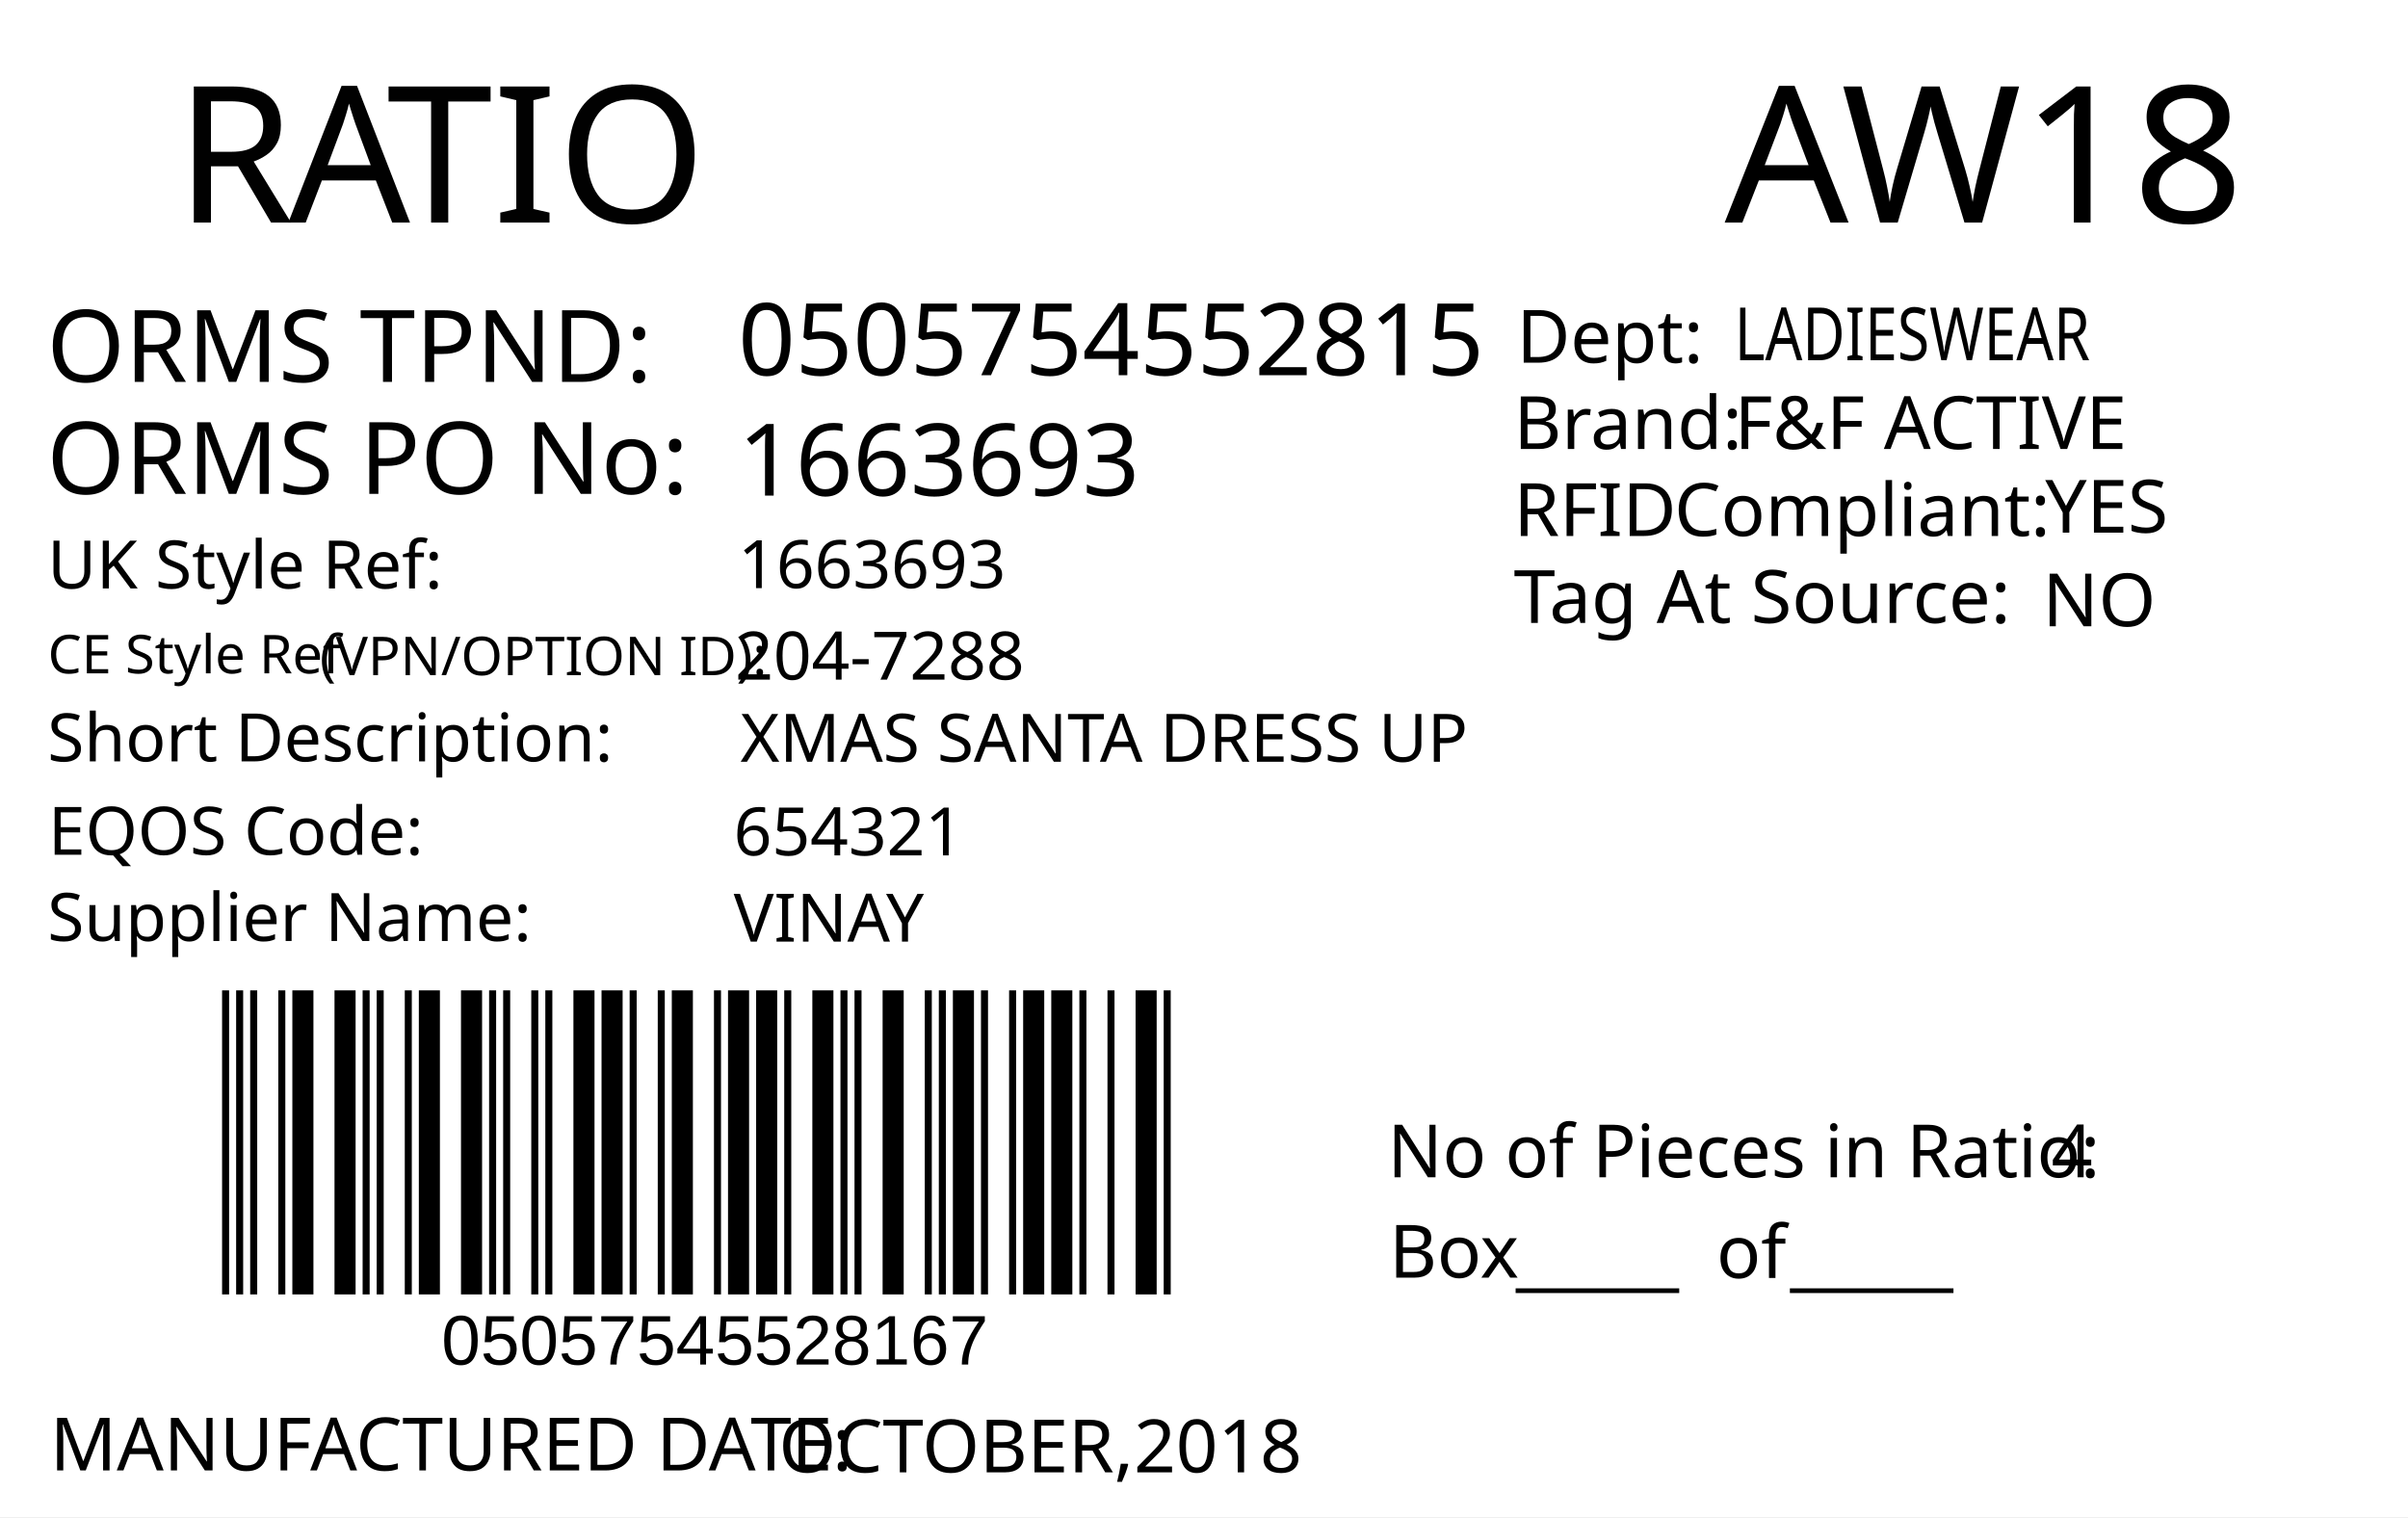
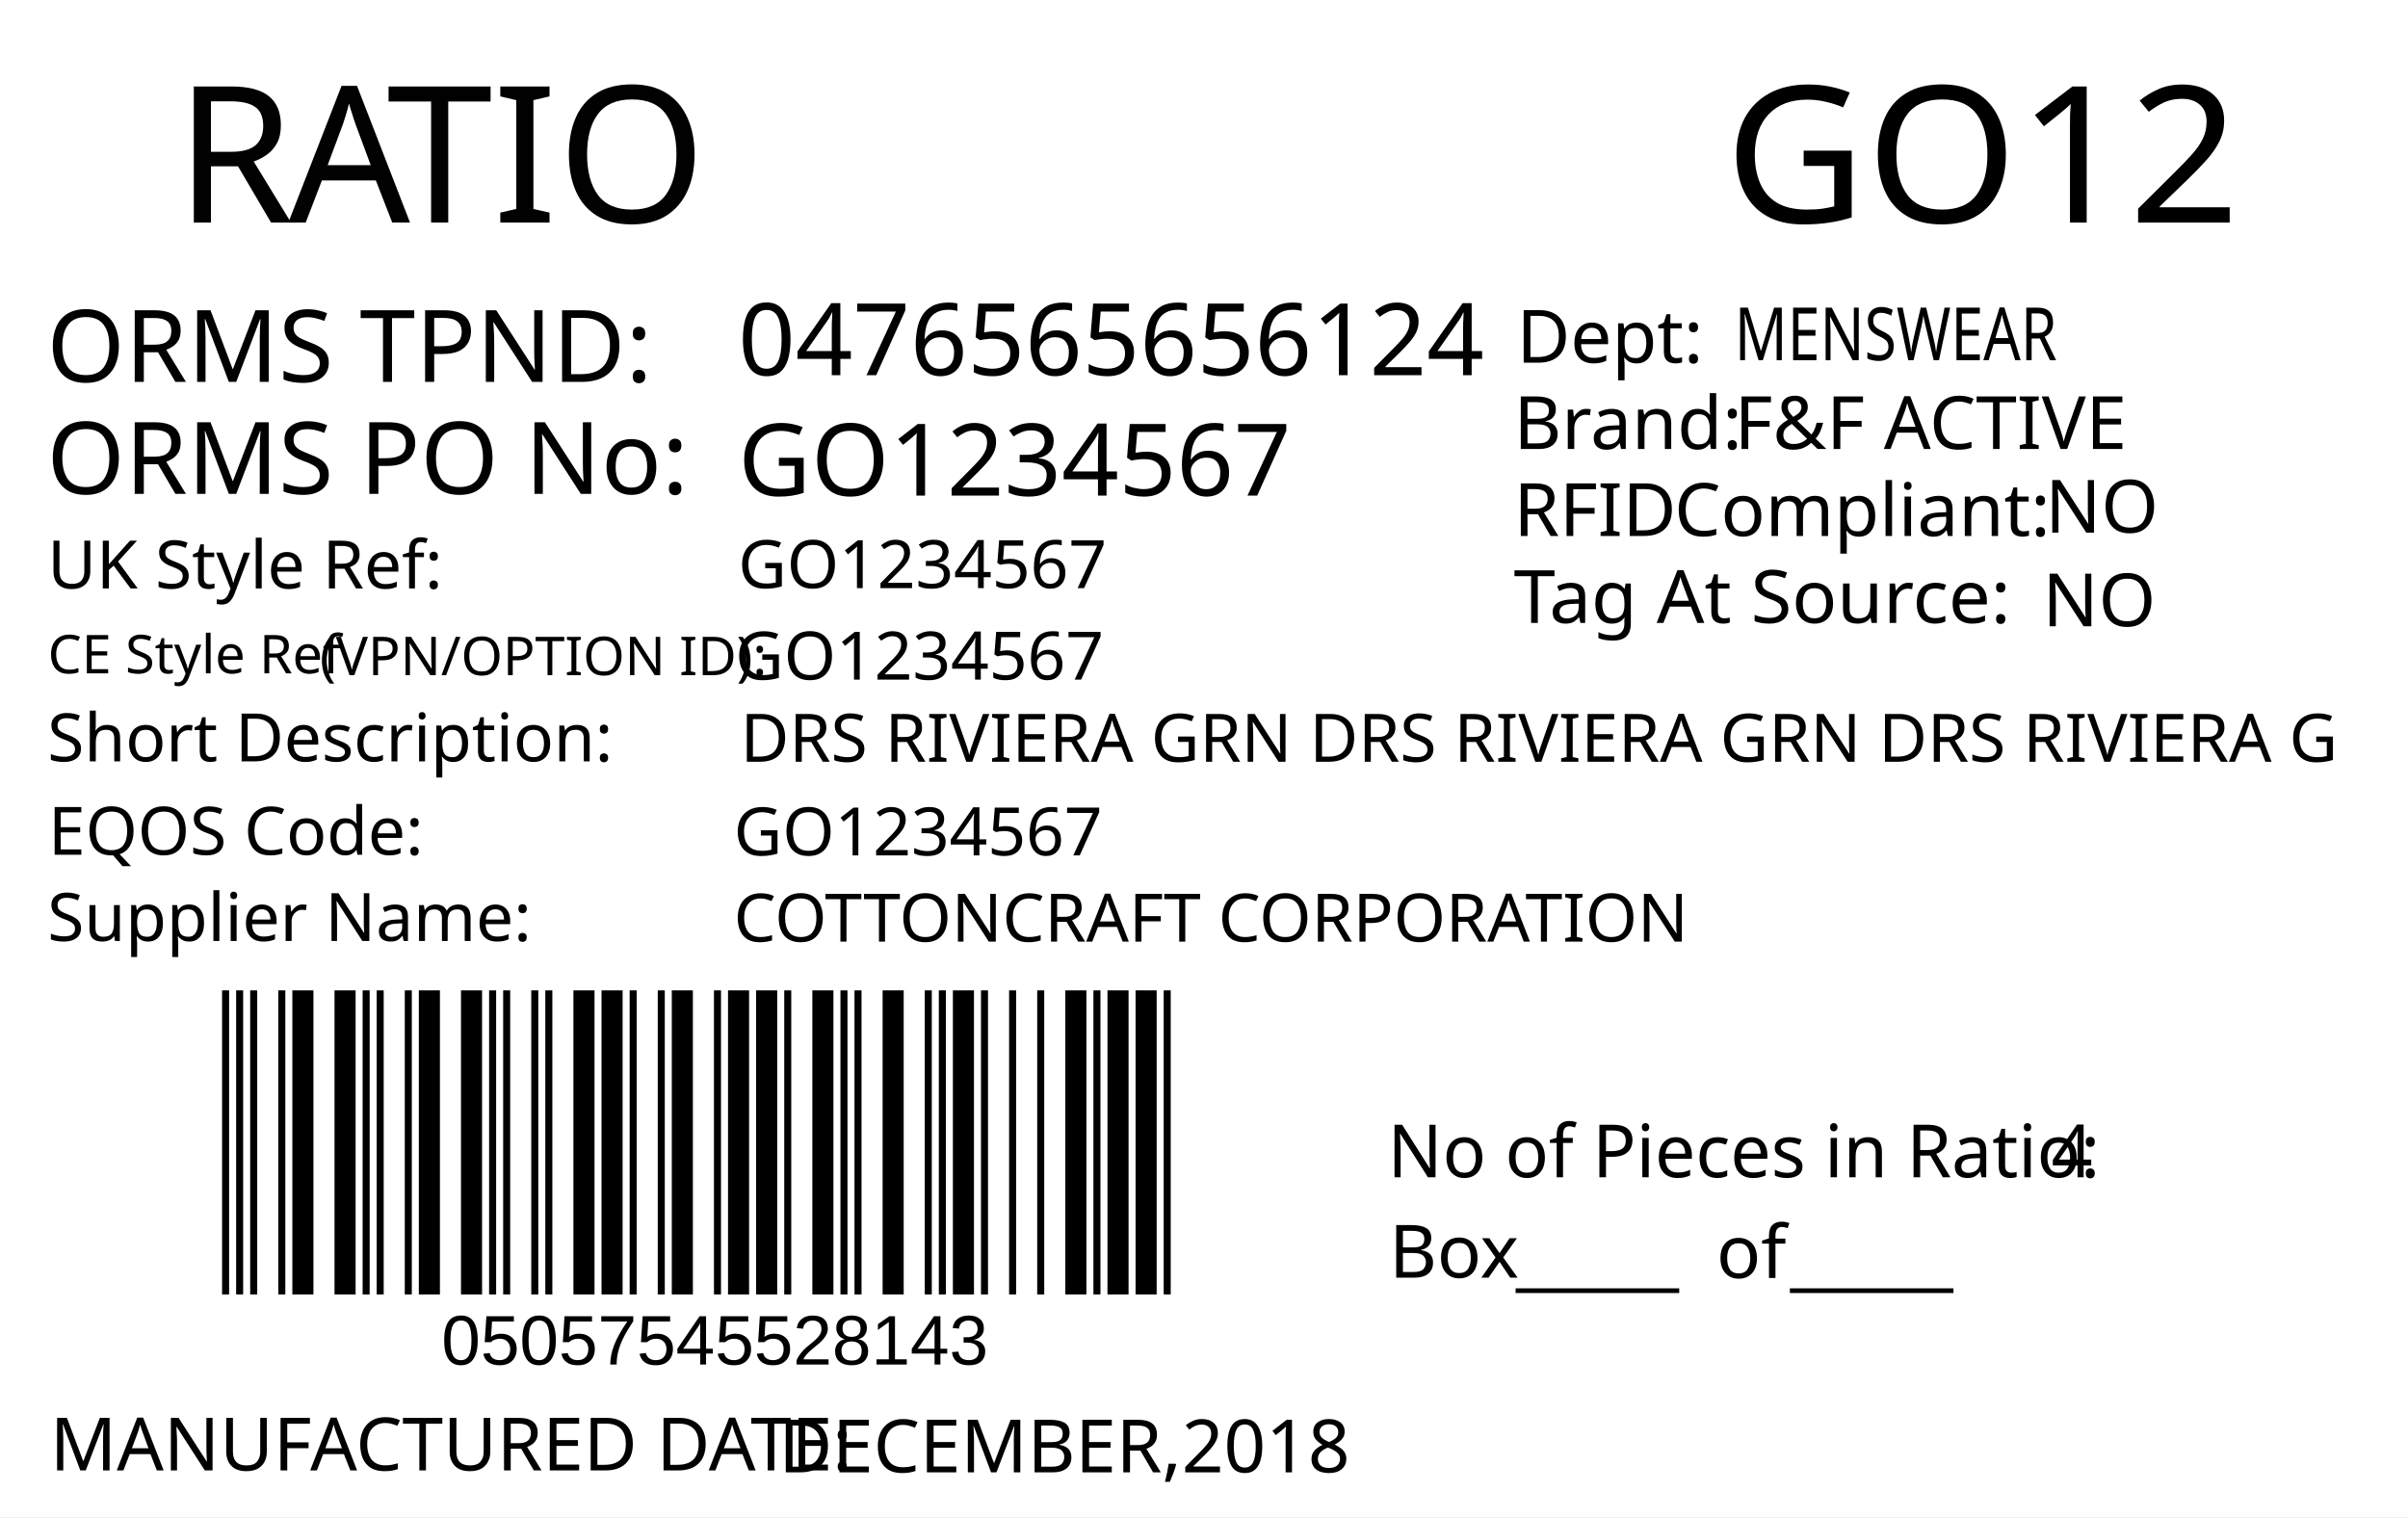
<svg xmlns="http://www.w3.org/2000/svg" version="1.1" id="Layer_1" x="0px" y="0px" viewBox="0 0 360 226.8" style="enable-background:new 0 0 360 226.8;" xml:space="preserve">
  <g>
    <rect y="0" style="fill:#FFFFFF;" width="360" height="226.8" />
  </g>
  <g>
    <text transform="matrix(1 0 0 1 26.2101 33.2706)" style="fill:#010101; font-family:'FranklinGothicBT-RomanCondensed', FrankGoth Cn BT; font-size:28.5px;">R</text>
    <text transform="matrix(1 0 0 1 43.1101 33.2706)" style="fill:#010101; font-family:'FranklinGothicBT-RomanCondensed', FrankGoth Cn BT; font-size:28.5px;">A</text>
    <text transform="matrix(1 0 0 1 57.8101 33.2706)" style="fill:#010101; font-family:'FranklinGothicBT-RomanCondensed', FrankGoth Cn BT; font-size:28.5px;">TIO</text>
  </g>
  <text transform="matrix(0.9824 0 0 1 207.4434 176.0099)" style="fill:#010101; font-family:'FranklinGothicBT-RomanCondensed', FrankGoth Cn BT; font-size:11px;">No of Pieces in Ratio:</text>
  <text transform="matrix(1 0 0 1 207.6777 191.0099)" style="fill:#010101; font-family:'FranklinGothicBT-RomanCondensed', FrankGoth Cn BT; font-size:11px;">Box</text>
  <text transform="matrix(0.9824 0 0 1 306.6689 176.0099)" style="fill:#010101; font-family:'FranklinGothicBT-RomanCondensed', FrankGoth Cn BT; font-size:11px;" id="pieces_in_ratio">4</text>
-   <text transform="matrix(1.0186 0 0 1 257.8419 33.272)" style="font-family:'FranklinGothicBT-RomanCondensed', FrankGoth Cn BT; font-size:28.5px;" id="season_code">AW18</text>
+   <text transform="matrix(1.0186 0 0 1 257.8419 33.272)" style="font-family:'FranklinGothicBT-RomanCondensed', FrankGoth Cn BT; font-size:28.5px;" id="season_code">GO12</text>
  <g width="391" height="178" transform="matrix(0.3625 0 0 0.2548 30 129.001)" id="barcode">
    <svg id="ean-13" width="408.900px" height="328.02px" x="0px" y="0px" viewBox="0 0 463 222" version="1.1" font-size="30px" font-family="frankgothcnbt" style="transform: translate(0px, 0px);">
      <rect x="0" y="0" width="463" height="222" style="fill:#ffffff;" />
      <g transform="translate(10, 10)" style="fill:#000000;">
        <rect x="0" y="0" width="3.281" height="202" />
        <rect x="6.563" y="0" width="3.281" height="202" />
        <rect x="13.126" y="0" width="3.281" height="202" />
        <rect x="26.252" y="0" width="3.281" height="202" />
        <rect x="32.815" y="0" width="9.844" height="202" />
        <rect x="52.504" y="0" width="9.844" height="202" />
        <rect x="65.63" y="0" width="3.281" height="202" />
        <rect x="72.193" y="0" width="3.281" height="202" />
        <rect x="85.318" y="0" width="3.281" height="202" />
        <rect x="91.881" y="0" width="9.844" height="202" />
        <rect x="111.57" y="0" width="9.844" height="202" />
        <rect x="124.696" y="0" width="3.281" height="202" />
        <rect x="131.259" y="0" width="3.281" height="202" />
        <rect x="144.385" y="0" width="3.281" height="202" />
        <rect x="150.948" y="0" width="3.281" height="202" />
        <rect x="164.074" y="0" width="9.844" height="202" />
        <rect x="177.2" y="0" width="9.844" height="202" />
        <rect x="190.326" y="0" width="3.281" height="202" />
        <rect x="203.452" y="0" width="3.281" height="202" />
        <rect x="210.015" y="0" width="9.844" height="202" />
        <rect x="229.704" y="0" width="3.281" height="202" />
        <rect x="236.267" y="0" width="9.844" height="202" />
        <rect x="249.392" y="0" width="9.844" height="202" />
        <rect x="262.518" y="0" width="3.281" height="202" />
        <rect x="275.644" y="0" width="9.844" height="202" />
        <rect x="288.77" y="0" width="3.281" height="202" />
        <rect x="295.333" y="0" width="3.281" height="202" />
        <rect x="308.459" y="0" width="9.844" height="202" />
        <rect x="328.148" y="0" width="3.281" height="202" />
        <rect x="334.711" y="0" width="3.281" height="202" />
        <rect x="341.274" y="0" width="9.844" height="202" />
        <rect x="354.4" y="0" width="3.281" height="202" />
        <rect x="367.526" y="0" width="3.281" height="202" />
-         <rect x="374.089" y="0" width="9.844" height="202" />
-         <rect x="387.215" y="0" width="9.844" height="202" />
-         <rect x="400.341" y="0" width="3.281" height="202" />
-         <rect x="413.466" y="0" width="3.281" height="202" />
+         <rect x="380.652" y="0" width="3.281" height="202" />
+         <rect x="393.778" y="0" width="9.844" height="202" />
+         <rect x="406.904" y="0" width="3.281" height="202" />
+         <rect x="413.466" y="0" width="9.844" height="202" />
        <rect x="426.592" y="0" width="9.844" height="202" />
        <rect x="439.718" y="0" width="3.281" height="202" />
      </g>
    </svg>
  </g>
  <text transform="matrix(1 0 0 1 226.6045 191.6242)" style="font-family:'FranklinGothicBT-RomanCondensed', FrankGoth Cn BT; font-size:11px;">_____</text>
  <text transform="matrix(1 0 0 1 267.6045 191.6242)" style="font-family:'FranklinGothicBT-RomanCondensed', FrankGoth Cn BT; font-size:11px;">_____</text>
  <text transform="matrix(1 0 0 1 256.6045 191.0617)" style="font-family:'FranklinGothicBT-RomanCondensed', FrankGoth Cn BT; font-size:11px;">of</text>
-   <text transform="matrix(1 0 0 1 66 204.0012)" style="font-family:Myriad, Myriad Roman, Arial, sans-serif; font-size:10.5px;" id="barcode_number">05057545528167</text>
+   <text transform="matrix(1 0 0 1 66 204.0012)" style="font-family:Myriad, Myriad Roman, Arial, sans-serif; font-size:10.5px;" id="barcode_number">05057545528143</text>
  <text transform="matrix(1 0 0 1 6.9752 57.0918)" style="fill:#010101; font-family:'FranklinGothicBT-RomanCondensed', FrankGoth Cn BT; font-size:15px;">ORMS TPND: </text>
-   <text id="tpnd" transform="matrix(1 0 0 1 110.337 56.0918)" style="fill:#010101; font-family:'FranklinGothicBT-RomanCondensed', FrankGoth Cn BT; font-size:15px;">0505754552815</text>
-   <text id="po_number" transform="matrix(1 0 0 1 110.337 74.0918)" style="fill:#010101; font-family:'FranklinGothicBT-RomanCondensed', FrankGoth Cn BT; font-size:15px;">1663693</text>
+   <text id="tpnd" transform="matrix(1 0 0 1 110.337 56.0918)" style="fill:#010101; font-family:'FranklinGothicBT-RomanCondensed', FrankGoth Cn BT; font-size:15px;">0476565656124</text>
+   <text id="po_number" transform="matrix(1 0 0 1 110.337 74.0918)" style="fill:#010101; font-family:'FranklinGothicBT-RomanCondensed', FrankGoth Cn BT; font-size:15px;">GO1234567</text>
  <text transform="matrix(1 0 0 1 6.9752 73.8329)" style="fill:#010101; font-family:'FranklinGothicBT-RomanCondensed', FrankGoth Cn BT; font-size:15px;">ORMS PO No: </text>
  <text transform="matrix(1 0 0 1 226.301 67.1268)" style="fill:#010101; font-family:'FranklinGothicBT-RomanCondensed', FrankGoth Cn BT; font-size:11px;">Brand: </text>
  <text id="brand" transform="matrix(1 0 0 1 259.3065 67.1268)" style="font-family:'FranklinGothicBT-RomanCondensed', FrankGoth Cn BT; font-size:11px;">F&amp;F ACTIVE</text>
-   <text id="rfid" transform="matrix(1 0 0 1 305.7588 79.6275)" style="fill:#010101; font-family:'FranklinGothicBT-RomanCondensed', FrankGoth Cn BT; font-size:11px;">YES</text>
+   <text id="rfid" transform="matrix(1 0 0 1 305.7588 79.6275)" style="fill:#010101; font-family:'FranklinGothicBT-RomanCondensed', FrankGoth Cn BT; font-size:11px;">NO</text>
  <text id="tag_at_source" transform="matrix(1 0 0 1 305.3614 93.6278)" style="fill:#010101; font-family:'FranklinGothicBT-RomanCondensed', FrankGoth Cn BT; font-size:11px;">NO</text>
  <g>
    <text transform="matrix(1 0 0 1 226.3014 80.1265)" style="fill:#010101; font-family:'FranklinGothicBT-RomanCondensed', FrankGoth Cn BT; font-size:11px;">RFID </text>
    <text transform="matrix(1 0 0 1 250.3014 80.1265)" style="fill:#010101; font-family:'FranklinGothicBT-RomanCondensed', FrankGoth Cn BT; font-size:11px;">Compliant:</text>
  </g>
  <text transform="matrix(1.0159 0 0 1 226.3023 93.126)" style="fill:#010101; font-family:'FranklinGothicBT-RomanCondensed', FrankGoth Cn BT; font-size:11px;">Tag At Source:</text>
  <text transform="matrix(1 0 0 1 226.7367 54.2236)" style="font-family:'FranklinGothicBT-RomanCondensed', FrankGoth Cn BT; font-size:11px;">Dept:</text>
-   <text transform="matrix(0.7943 0 0 1 259.3072 53.8575)" style="font-family:'FranklinGothicBT-RomanCondensed', FrankGoth Cn BT; font-size:11px;" id="department">LADIESWEAR</text>
+   <text transform="matrix(0.7943 0 0 1 259.3072 53.8575)" style="font-family:'FranklinGothicBT-RomanCondensed', FrankGoth Cn BT; font-size:11px;" id="department">MENSWEAR</text>
  <text transform="matrix(1 0 0 1 7.4746 219.8343)" style="fill:#010101; font-family:'FranklinGothicBT-RomanCondensed', FrankGoth Cn BT; font-size:11px;">MANUFACTURED DATE: </text>
-   <text transform="matrix(1 0 0 1 116.4166 220.1177)" style="fill:#010101; font-family:'FranklinGothicBT-RomanCondensed', FrankGoth Cn BT; font-size:11px;" id="manufactured_date">OCTOBER,2018</text>
+   <text transform="matrix(1 0 0 1 116.4166 220.1177)" style="fill:#010101; font-family:'FranklinGothicBT-RomanCondensed', FrankGoth Cn BT; font-size:11px;" id="manufactured_date">DECEMBER,2018</text>
  <text transform="matrix(1 0 0 1 7.0915 87.9772)" style="fill:#010101; font-family:'FranklinGothicBT-RomanCondensed', FrankGoth Cn BT; font-size:10px;">UK Style Ref:</text>
  <text transform="matrix(1 0 0 1 60.5915 87.9772)" style="fill:#010101; font-family:'FranklinGothicBT-RomanCondensed', FrankGoth Cn BT; font-size:10px; letter-spacing:43;"> </text>
  <text transform="matrix(1 0 0 1 106.3915 87.9772)" style="fill:#010101; font-family:'FranklinGothicBT-RomanCondensed', FrankGoth Cn BT; font-size:10px;"> </text>
  <text transform="matrix(1 0 0 1 47.8127 100.9358)" style="font-family:'FranklinGothicBT-RomanCondensed', FrankGoth Cn BT; font-size:8px;">(VPN/OPTION ID): </text>
  <text transform="matrix(1 0 0 1 7.1484 100.6662)" style="font-family:'FranklinGothicBT-RomanCondensed', FrankGoth Cn BT; font-size:8px;">CE Style Ref</text>
  <text transform="matrix(1 0 0 1 7.0915 113.8258)" style="fill:#010101; font-family:'FranklinGothicBT-RomanCondensed', FrankGoth Cn BT; font-size:10px;">Short Description:</text>
  <text transform="matrix(1 0 0 1 81.3915 113.8258)" style="fill:#010101; font-family:'FranklinGothicBT-RomanCondensed', FrankGoth Cn BT; font-size:10px; letter-spacing:5;"> </text>
  <text transform="matrix(1 0 0 1 90.1915 113.8258)" style="fill:#010101; font-family:'FranklinGothicBT-RomanCondensed', FrankGoth Cn BT; font-size:10px;"> </text>
  <text transform="matrix(1 0 0 1 7.2047 127.7898)" style="fill:#010101; font-family:'FranklinGothicBT-RomanCondensed', FrankGoth Cn BT; font-size:10px;">EQOS Code:</text>
  <text transform="matrix(1 0 0 1 56.0047 127.7898)" style="fill:#010101; font-family:'FranklinGothicBT-RomanCondensed', FrankGoth Cn BT; font-size:10px; letter-spacing:21;"> </text>
  <text transform="matrix(1 0 0 1 79.8047 127.7898)" style="fill:#010101; font-family:'FranklinGothicBT-RomanCondensed', FrankGoth Cn BT; font-size:10px;"> </text>
  <text transform="matrix(1 0 0 1 7.0915 140.6738)" style="fill:#010101; font-family:'FranklinGothicBT-RomanCondensed', FrankGoth Cn BT; font-size:10px;">Supplier Name:</text>
  <text transform="matrix(1 0 0 1 68.9915 140.6738)" style="fill:#010101; font-family:'FranklinGothicBT-RomanCondensed', FrankGoth Cn BT; font-size:10px; letter-spacing:18;"> </text>
  <text transform="matrix(1 0 0 1 89.9915 140.6738)" style="fill:#010101; font-family:'FranklinGothicBT-RomanCondensed', FrankGoth Cn BT; font-size:10px;"> </text>
-   <text id="uk_style" transform="matrix(1 0 0 1 110.3394 87.9231)" style="fill:#010101; font-family:'FranklinGothicBT-RomanCondensed', FrankGoth Cn BT; font-size:10px;">1663693</text>
-   <text id="ce_style" transform="matrix(1 0 0 1 109.8976 101.6034)" style="fill:#010101; font-family:'FranklinGothicBT-RomanCondensed', FrankGoth Cn BT; font-size:10px;">204-7288</text>
-   <text id="eqos" transform="matrix(1 0 0 1 109.6879 127.8833)" style="fill:#010101; font-family:'FranklinGothicBT-RomanCondensed', FrankGoth Cn BT; font-size:10px;">654321</text>
-   <text id="supplier" transform="matrix(1 0 0 1 109.6879 140.7748)" style="fill:#010101; font-family:'FranklinGothicBT-RomanCondensed', FrankGoth Cn BT; font-size:10px;">VINAY</text>
-   <text id="description" transform="matrix(1 0 0 1 110.6874 113.8823)" style="fill:#010101; font-family:'FranklinGothicBT-RomanCondensed', FrankGoth Cn BT; font-size:10px;">XMAS SANTA DRESS UP</text>
+   <text id="uk_style" transform="matrix(1 0 0 1 110.3394 87.9231)" style="fill:#010101; font-family:'FranklinGothicBT-RomanCondensed', FrankGoth Cn BT; font-size:10px;">GO1234567</text>
+   <text id="ce_style" transform="matrix(1 0 0 1 109.8976 101.6034)" style="fill:#010101; font-family:'FranklinGothicBT-RomanCondensed', FrankGoth Cn BT; font-size:10px;">GO1234567</text>
+   <text id="eqos" transform="matrix(1 0 0 1 109.6879 127.8833)" style="fill:#010101; font-family:'FranklinGothicBT-RomanCondensed', FrankGoth Cn BT; font-size:10px;">GO1234567</text>
+   <text id="supplier" transform="matrix(1 0 0 1 109.6879 140.7748)" style="fill:#010101; font-family:'FranklinGothicBT-RomanCondensed', FrankGoth Cn BT; font-size:10px;">COTTONCRAFT CORPORATION</text>
+   <text id="description" transform="matrix(1 0 0 1 110.6874 113.8823)" style="fill:#010101; font-family:'FranklinGothicBT-RomanCondensed', FrankGoth Cn BT; font-size:10px;">DRS RIVIERA GRN DRS RIVIERA GRN DRS RIVIERA G</text>
  <text transform="matrix(1 0 0 1 76.6108 162.606)" style="font-family:'FranklinGothicBT-RomanCondensed', FrankGoth Cn BT; font-size:140px;opacity: 0.1;" id="watermark" />
</svg>
